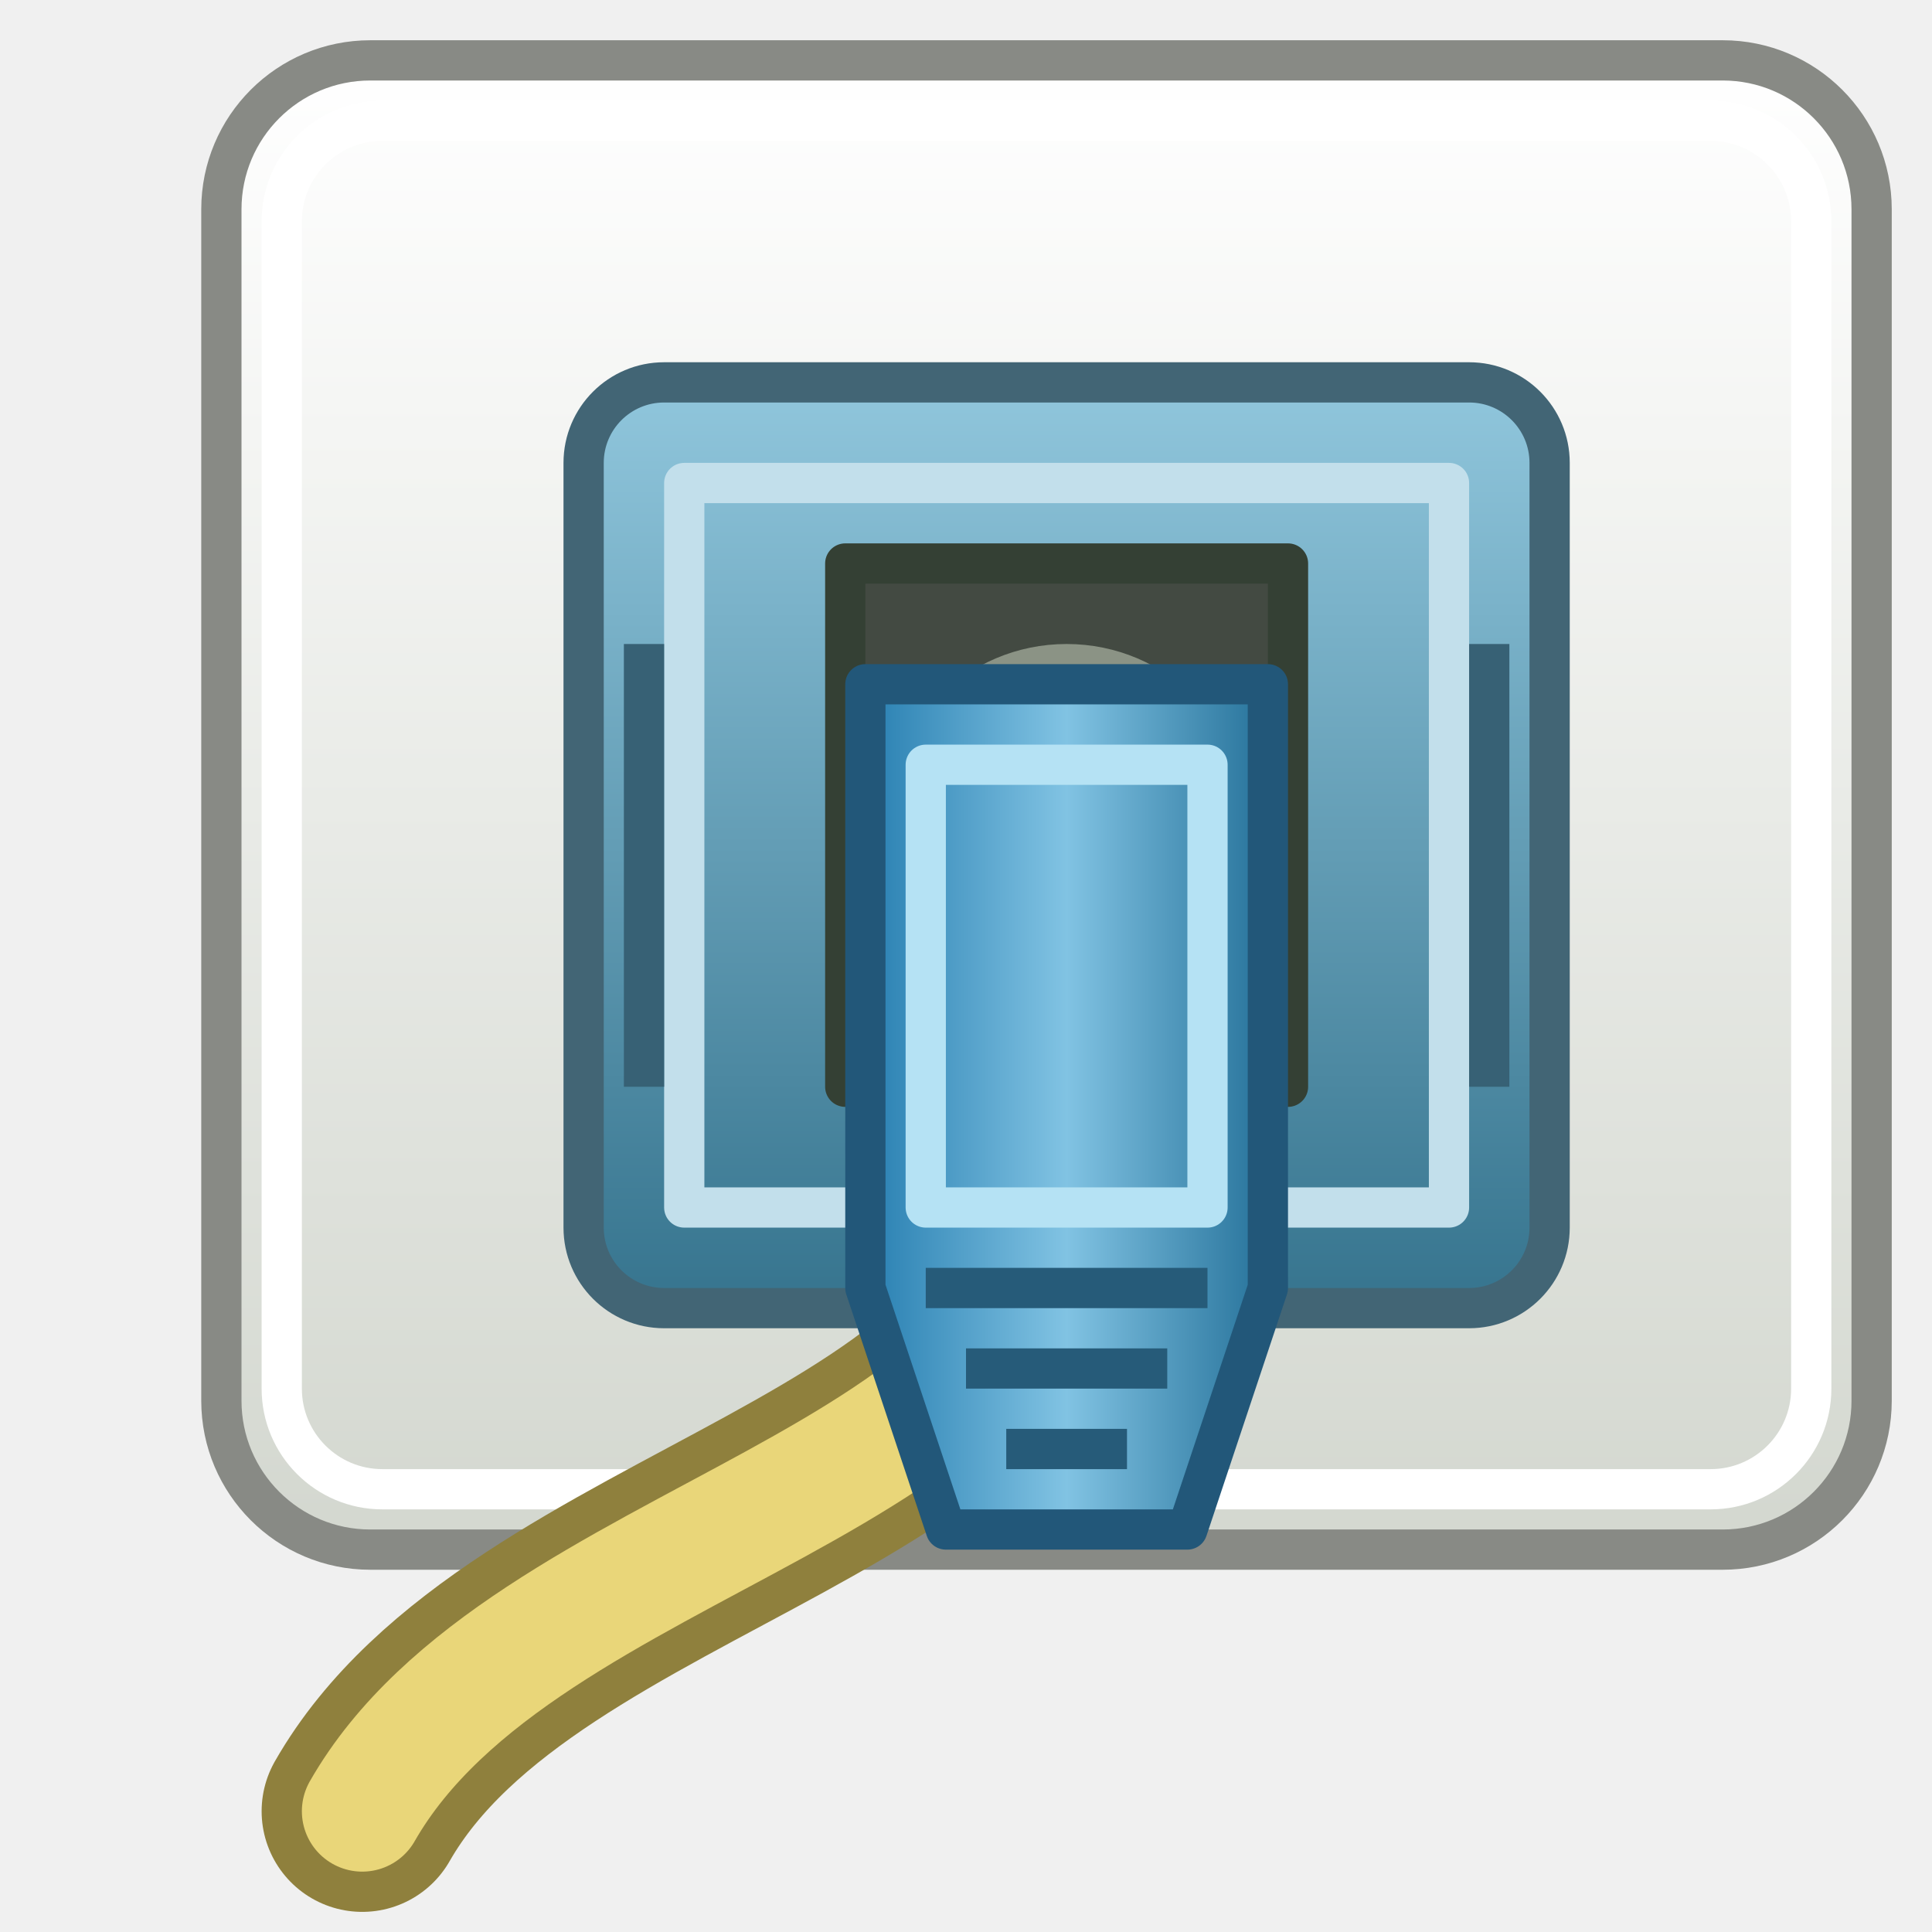
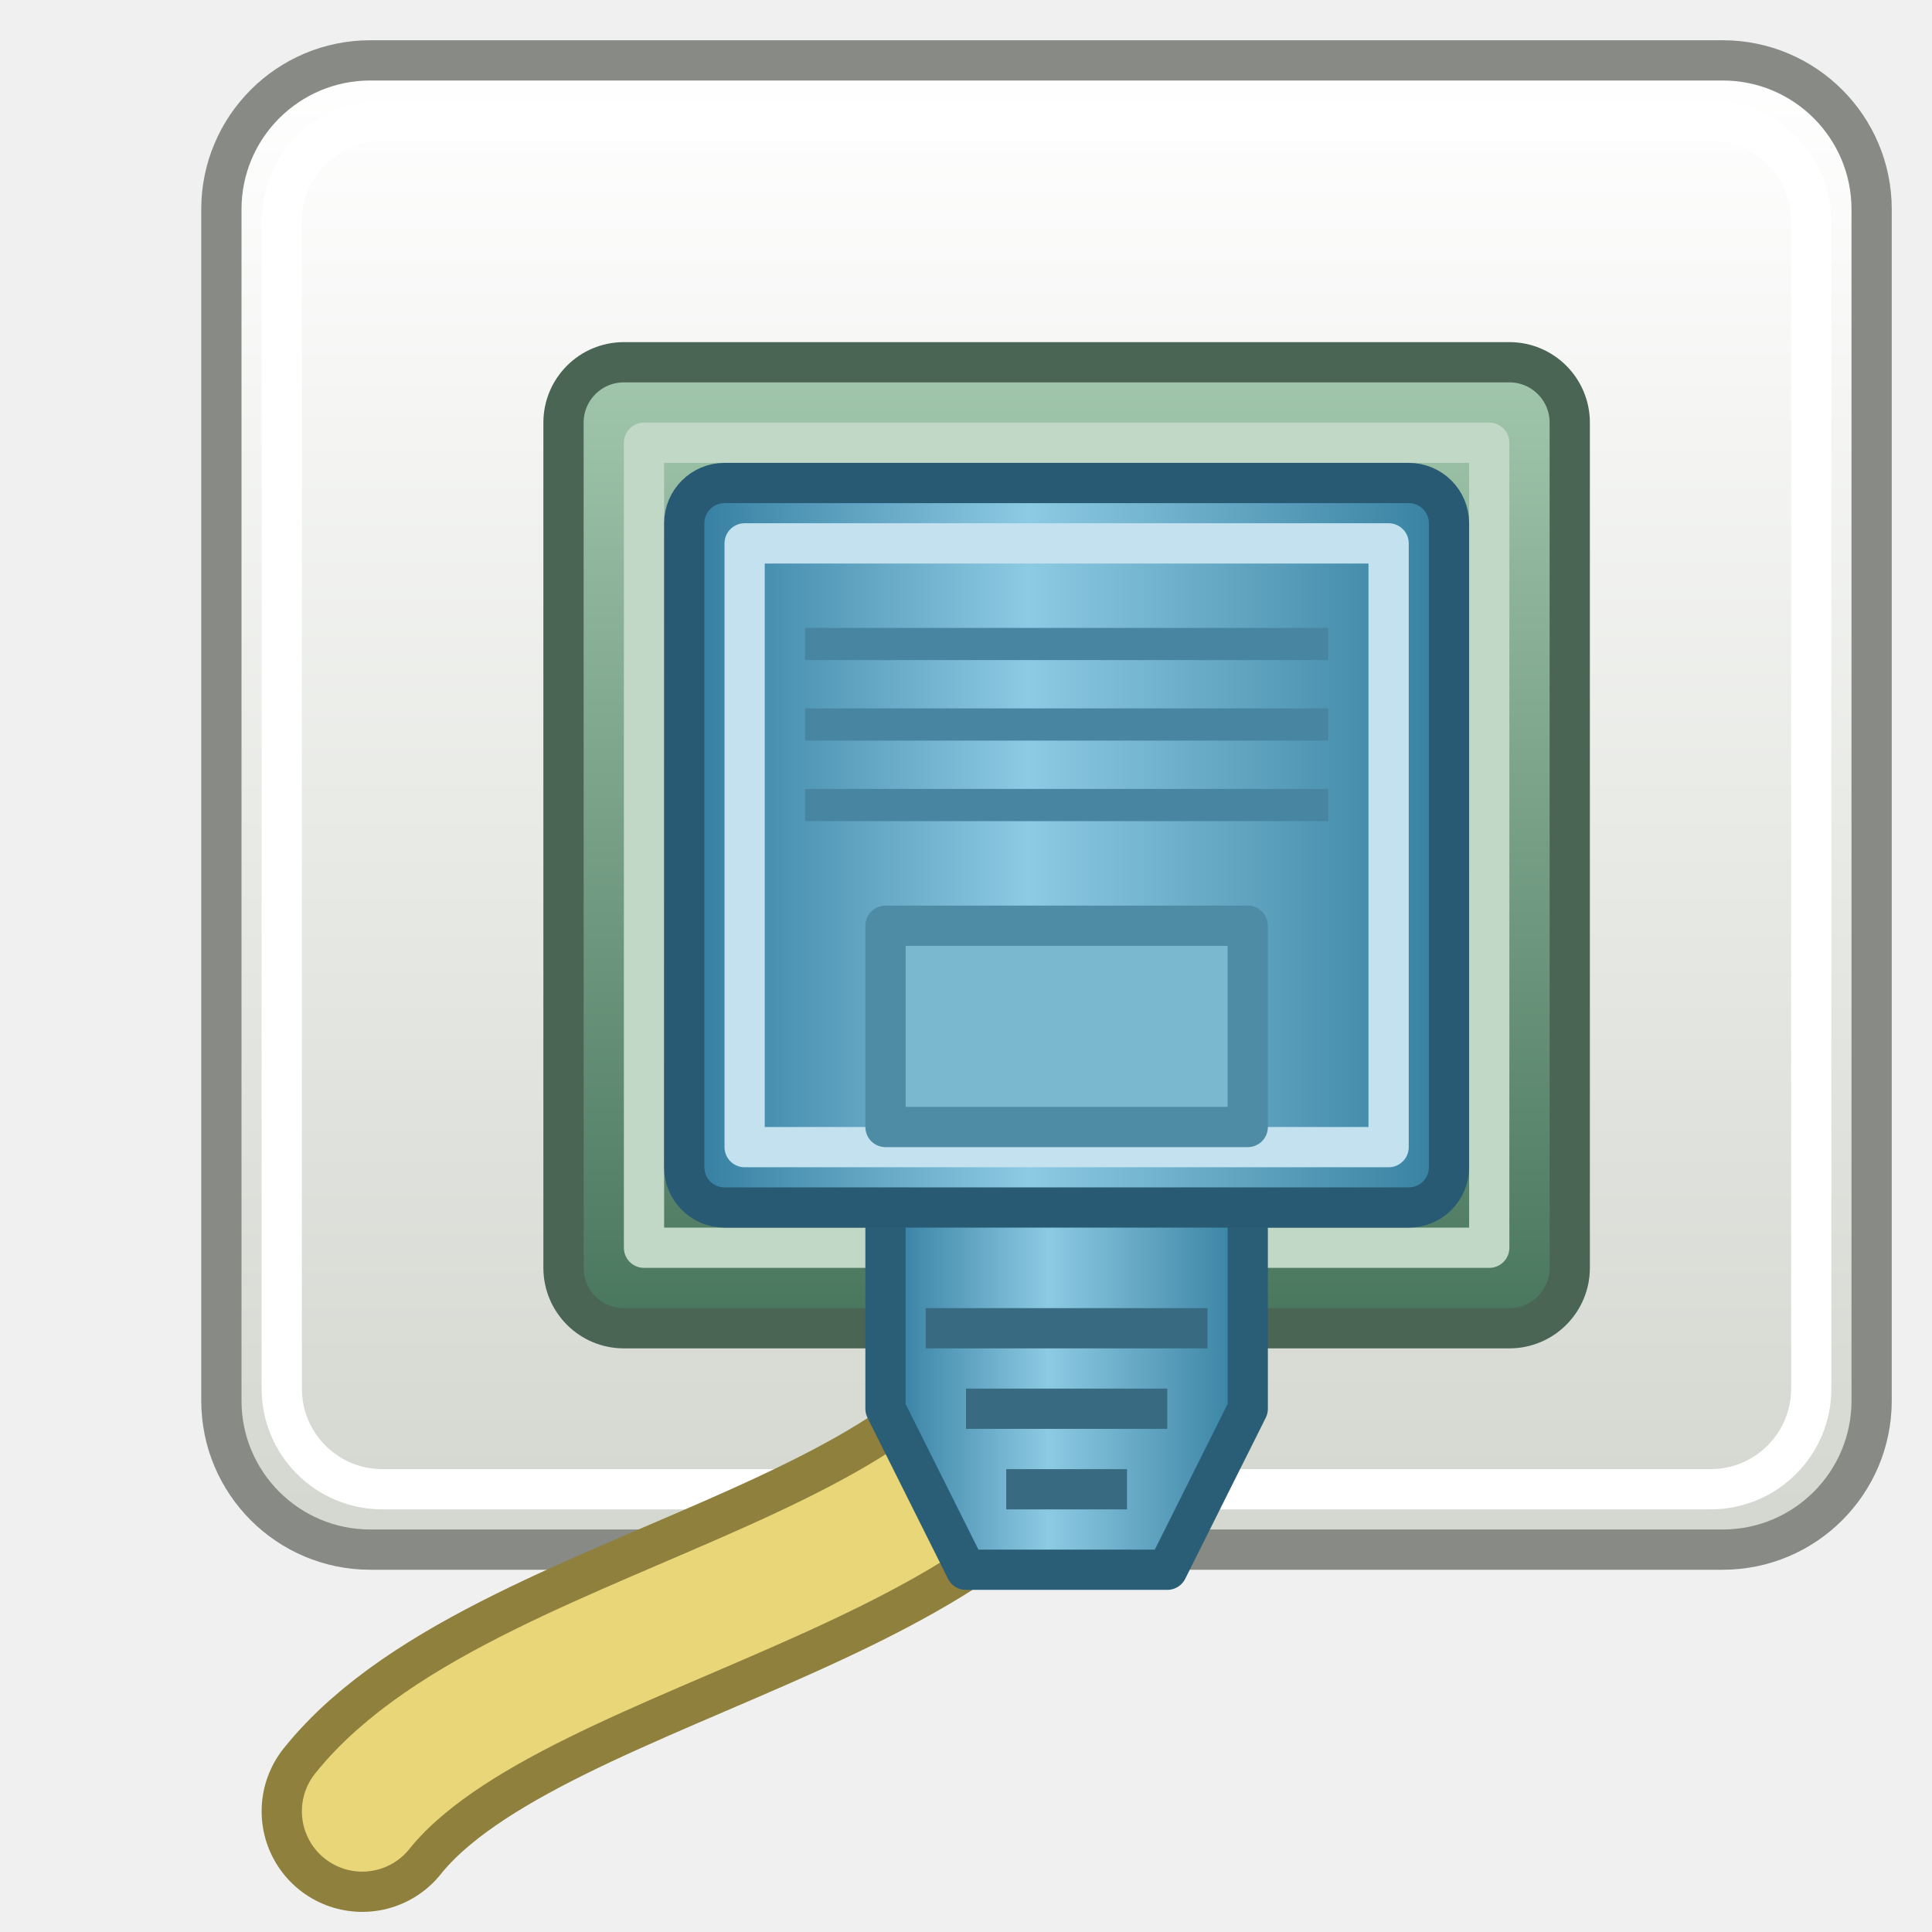
<svg xmlns="http://www.w3.org/2000/svg" width="32" height="32" viewBox="0 0 48 48">
  <defs>
-     <linearGradient id="plate" x2="0" y2="1">
-       <stop stop-color="#fff" />
+     <linearGradient id="plate" x1="0" y1="0" x2="0" y2="1">
+       <stop offset="0" stop-color="#fff" />
      <stop offset="1" stop-color="#d3d7cf" />
    </linearGradient>
-     <linearGradient id="socket" x2="0" y2="1">
-       <stop stop-color="#90c6dc" />
-       <stop offset="1" stop-color="#36748e" />
+     <linearGradient id="socket" x1="0" y1="0" x2="0" y2="1">
+       <stop offset="0" stop-color="#a2c7ad" />
+       <stop offset="1" stop-color="#48765d" />
    </linearGradient>
-     <linearGradient id="plug" x2="1" y2="0">
-       <stop stop-color="#287fb1" />
-       <stop offset=".5" stop-color="#81c3e3" />
-       <stop offset="1" stop-color="#26729a" />
+     <linearGradient id="plug" x1="0" y1="0" x2="1" y2="0">
+       <stop offset="0" stop-color="#327c9f" />
+       <stop offset=".45" stop-color="#8dcae3" />
+       <stop offset="1" stop-color="#357f9f" />
    </linearGradient>
  </defs>
  <g opacity="1" stroke-linejoin="round">
    <rect x="5.5" y="1.5" width="41" height="37" rx="3.7" fill="url(#plate)" stroke="#888a85" />
    <rect x="7" y="3" width="38" height="34" rx="2.5" fill="none" stroke="#fff" />
-     <rect x="14.5" y="9.5" width="24" height="23" rx="2" fill="url(#socket)" stroke="#426575" />
-     <path d="M17 12h19v18H17Z" fill="none" stroke="#c2dfeb" />
-     <path d="M21 14h11v13H21Z" fill="#434a42" stroke="#344034" />
-     <circle cx="26.5" cy="20.5" r="4" fill="#c7cbc0" stroke="#8b9385" />
-     <circle cx="26.5" cy="20.5" r="1.8" fill="#555b50" />
-     <path d="M16 16v11m21-11v11" stroke="#376175" />
-     <path d="M26.5 29C26.5 37 13 38 9 45" fill="none" stroke="#8f803d" stroke-width="5" stroke-linecap="round" />
-     <path d="M26.5 29C26.5 37 13 38 9 45" fill="none" stroke="#e9d679" stroke-width="3" stroke-linecap="round" />
-     <path d="M21.5 17h10v15l-2 6h-6l-2-6Z" fill="url(#plug)" stroke="#225779" />
-     <path d="M23 19h7v11h-7Z" fill="none" stroke="#b5e2f4" />
-     <path d="M23 32h7m-6 2h5m-4 2h3" stroke="#265b79" />
+     <rect x="14" y="9" width="25" height="24" rx="1.5" fill="url(#socket)" stroke="#4b6554" />
+     <path d="M16 11h21v20H16Z" fill="none" stroke="#c1d8c7" />
+     <path d="M18 14h7v-1h3v1h7v15H18Z" fill="#34463a" stroke="#577b60" />
+     <path d="M26.5 32c0 7-13.5 8-17.5 13" fill="none" stroke="#8f803d" stroke-width="5" stroke-linecap="round" />
+     <path d="M26.5 32c0 7-13.5 8-17.5 13" fill="none" stroke="#e9d679" stroke-width="3" stroke-linecap="round" />
+     <path d="M22 28h9v7l-2 4h-5l-2-4Z" fill="url(#plug)" stroke="#2a5e77" />
+     <path d="M23 33h7m-6 2h5m-4 2h3" fill="none" stroke="#386a81" />
+     <rect x="17" y="12" width="19" height="18" rx="1" fill="url(#plug)" stroke="#285b73" />
+     <path d="M18.5 13.5h16v15h-16Z" fill="none" stroke="#c3e1ee" />
+     <path d="M20 16h13m-13 2h13m-13 2h13" fill="none" stroke="#4885a0" stroke-width=".8" />
+     <path d="M22 23h9v5h-9Z" fill="#7ab8d0" stroke="#4e8ba5" />
  </g>
</svg>
